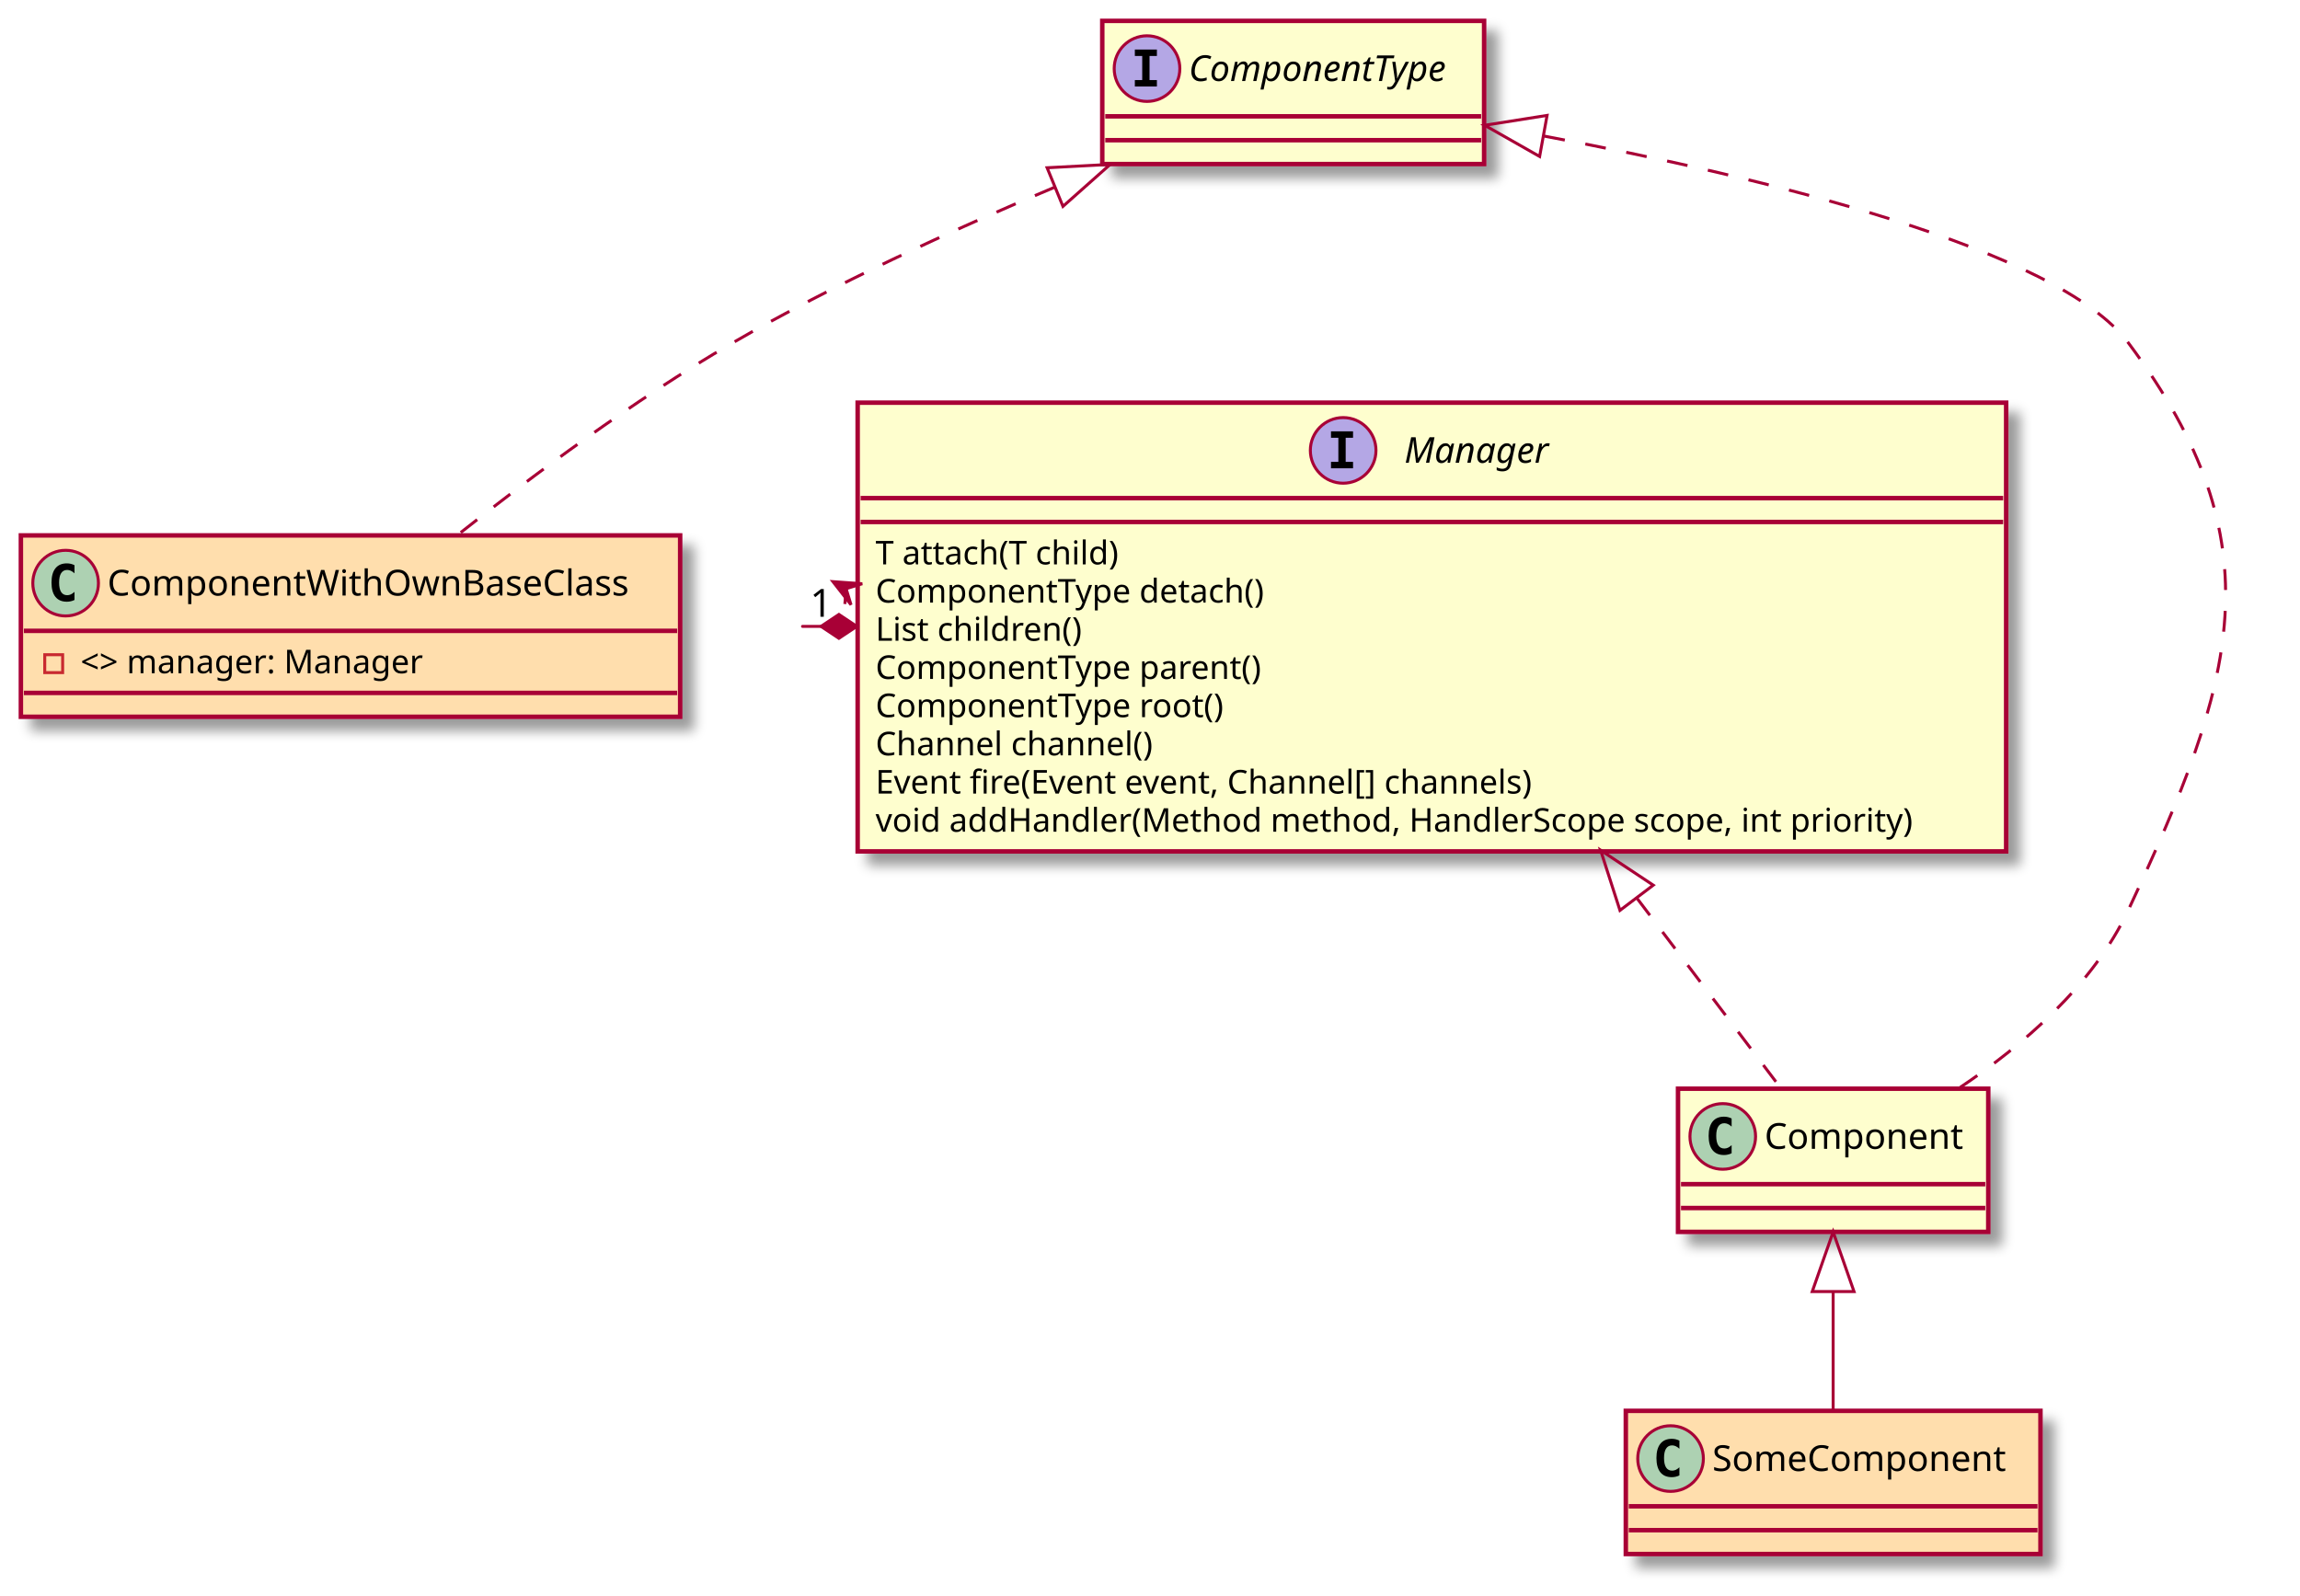
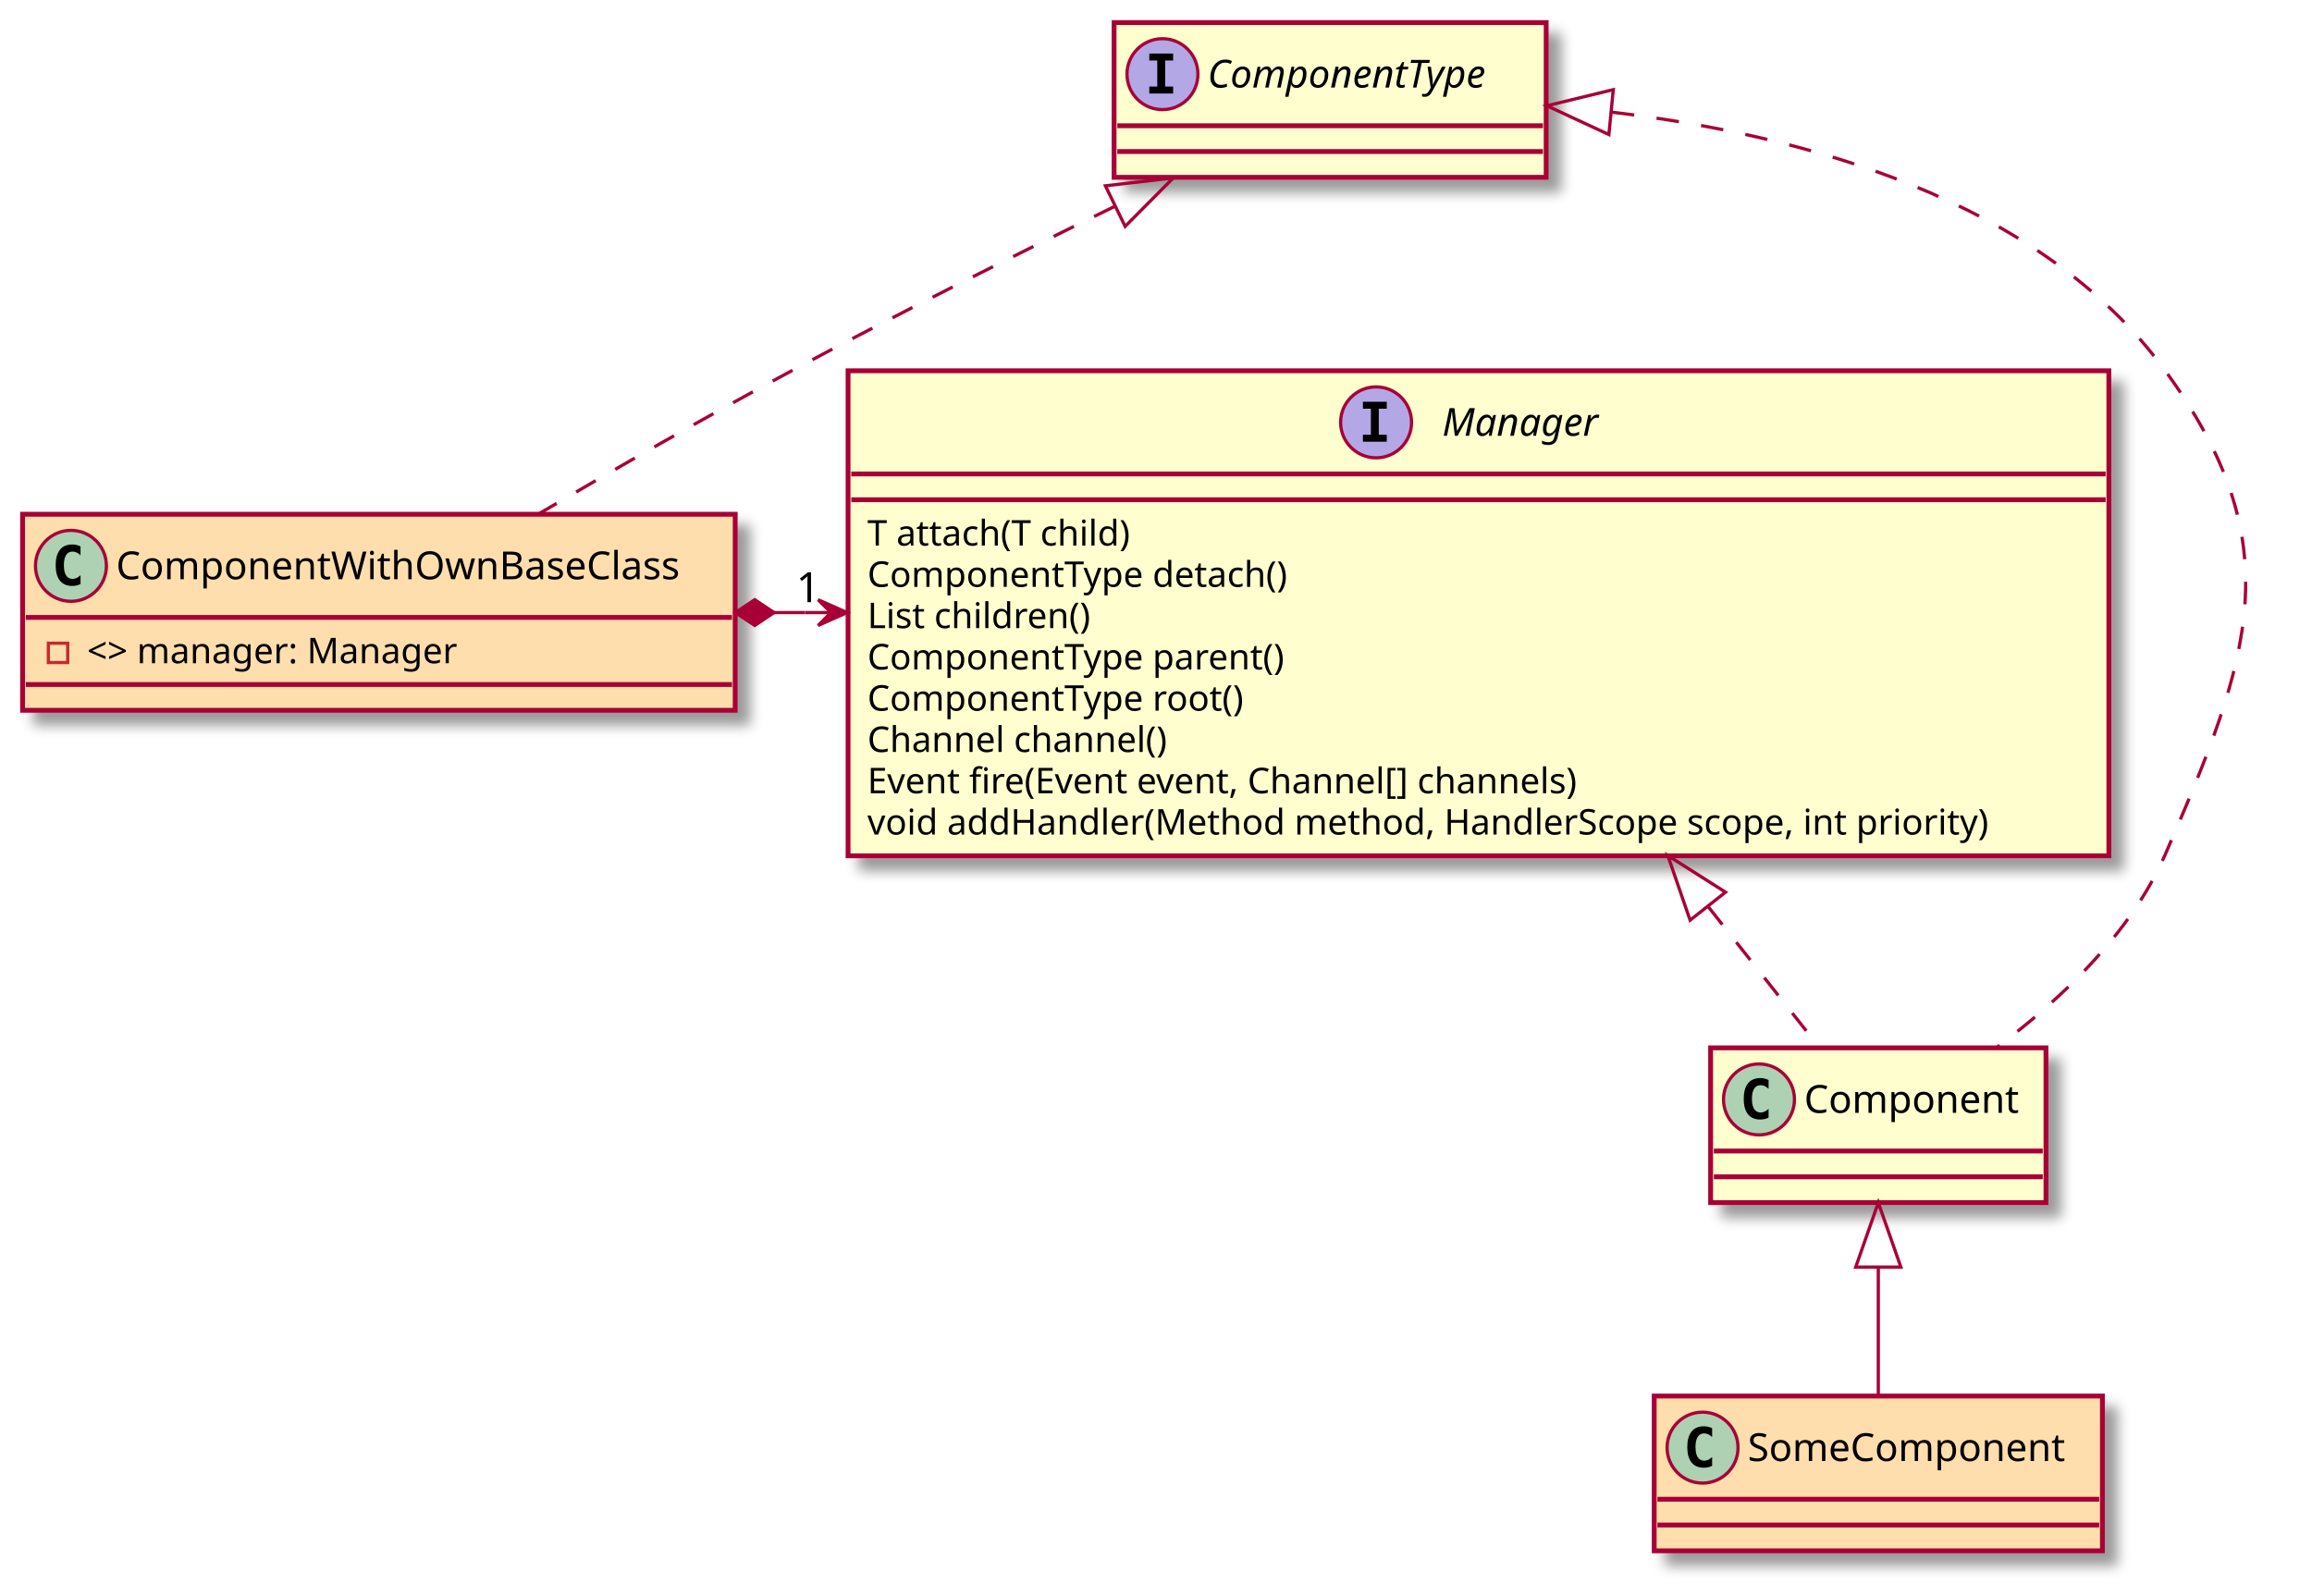
- <svg xmlns="http://www.w3.org/2000/svg" contentScriptType="application/ecmascript" contentStyleType="text/css" height="535px" preserveAspectRatio="none" style="width:771px;height:535px;background:#FFFFFF;" version="1.1" viewBox="0 0 771 535" width="771px" zoomAndPan="magnify">
+ <svg xmlns="http://www.w3.org/2000/svg" contentScriptType="application/ecmascript" contentStyleType="text/css" height="495px" preserveAspectRatio="none" style="width:717px;height:495px;background:#FFFFFF;" version="1.1" viewBox="0 0 717 495" width="717px" zoomAndPan="magnify">
  <defs>
    <filter height="300%" id="fooq7eku6rafo" width="300%" x="-1" y="-1">
      <feGaussianBlur result="blurOut" stdDeviation="2.0" />
      <feColorMatrix in="blurOut" result="blurOut2" type="matrix" values="0 0 0 0 0 0 0 0 0 0 0 0 0 0 0 0 0 0 .4 0" />
      <feOffset dx="4.0" dy="4.0" in="blurOut2" result="blurOut3" />
      <feBlend in="SourceGraphic" in2="blurOut3" mode="normal" />
    </filter>
  </defs>
  <g>
-     <rect codeLine="1" fill="#FEFECE" filter="url(#fooq7eku6rafo)" height="150.438" id="Manager" style="stroke:#A80036;stroke-width:1.5;" width="385" x="287.5" y="135" />
-     <ellipse cx="450.25" cy="151" fill="#B4A7E5" rx="11" ry="11" style="stroke:#A80036;stroke-width:1.0;" />
-     <path d="M446.172,146.766 L446.172,144.609 L453.562,144.609 L453.562,146.766 L451.094,146.766 L451.094,154.844 L453.562,154.844 L453.562,157 L446.172,157 L446.172,154.844 L448.641,154.844 L448.641,146.766 L446.172,146.766 Z " fill="#000000" />
-     <text fill="#000000" font-family="sans-serif" font-size="12" font-style="italic" lengthAdjust="spacing" textLength="51" x="470.75" y="155.154">Manager</text>
-     <line style="stroke:#A80036;stroke-width:1.5;" x1="288.5" x2="671.5" y1="167" y2="167" />
-     <line style="stroke:#A80036;stroke-width:1.5;" x1="288.5" x2="671.5" y1="175" y2="175" />
-     <text fill="#000000" font-family="sans-serif" font-size="11" lengthAdjust="spacing" textLength="89" x="293.5" y="189.21">T attach(T child)</text>
-     <text fill="#000000" font-family="sans-serif" font-size="11" lengthAdjust="spacing" textLength="141" x="293.5" y="202.015">ComponentType detach()</text>
-     <text fill="#000000" font-family="sans-serif" font-size="11" lengthAdjust="spacing" textLength="76" x="293.5" y="214.82">List children()</text>
-     <text fill="#000000" font-family="sans-serif" font-size="11" lengthAdjust="spacing" textLength="140" x="293.5" y="227.625">ComponentType parent()</text>
-     <text fill="#000000" font-family="sans-serif" font-size="11" lengthAdjust="spacing" textLength="126" x="293.5" y="240.429">ComponentType root()</text>
-     <text fill="#000000" font-family="sans-serif" font-size="11" lengthAdjust="spacing" textLength="101" x="293.5" y="253.234">Channel channel()</text>
-     <text fill="#000000" font-family="sans-serif" font-size="11" lengthAdjust="spacing" textLength="241" x="293.5" y="266.039">Event fire(Event event, Channel[] channels)</text>
-     <text fill="#000000" font-family="sans-serif" font-size="11" lengthAdjust="spacing" textLength="373" x="293.5" y="278.843">void addHandler(Method method, HandlerScope scope, int priority)</text>
-     <rect codeLine="11" fill="#FEFECE" filter="url(#fooq7eku6rafo)" height="48" id="ComponentType" style="stroke:#A80036;stroke-width:1.5;" width="128" x="369.5" y="7" />
-     <ellipse cx="384.5" cy="23" fill="#B4A7E5" rx="11" ry="11" style="stroke:#A80036;stroke-width:1.0;" />
-     <path d="M380.422,18.766 L380.422,16.609 L387.812,16.609 L387.812,18.766 L385.344,18.766 L385.344,26.844 L387.812,26.844 L387.812,29 L380.422,29 L380.422,26.844 L382.891,26.844 L382.891,18.766 L380.422,18.766 Z " fill="#000000" />
-     <text fill="#000000" font-family="sans-serif" font-size="12" font-style="italic" lengthAdjust="spacing" textLength="96" x="398.5" y="27.154">ComponentType</text>
-     <line style="stroke:#A80036;stroke-width:1.5;" x1="370.5" x2="496.5" y1="39" y2="39" />
-     <line style="stroke:#A80036;stroke-width:1.5;" x1="370.5" x2="496.5" y1="47" y2="47" />
-     <rect codeLine="12" fill="#FFDEAD" filter="url(#fooq7eku6rafo)" height="60.805" id="ComponentWithOwnBaseClass" style="stroke:#A80036;stroke-width:1.5;" width="221" x="7" y="179.5" />
-     <ellipse cx="22" cy="195.5" fill="#ADD1B2" rx="11" ry="11" style="stroke:#A80036;stroke-width:1.0;" />
-     <path d="M24.969,201.141 Q24.391,201.438 23.75,201.578 Q23.109,201.734 22.406,201.734 Q19.906,201.734 18.578,200.094 Q17.266,198.438 17.266,195.312 Q17.266,192.188 18.578,190.531 Q19.906,188.875 22.406,188.875 Q23.109,188.875 23.75,189.031 Q24.406,189.188 24.969,189.484 L24.969,192.203 Q24.344,191.625 23.75,191.359 Q23.156,191.078 22.531,191.078 Q21.188,191.078 20.5,192.156 Q19.812,193.219 19.812,195.312 Q19.812,197.406 20.5,198.484 Q21.188,199.547 22.531,199.547 Q23.156,199.547 23.75,199.281 Q24.344,199 24.969,198.422 L24.969,201.141 Z " fill="#000000" />
-     <text fill="#000000" font-family="sans-serif" font-size="12" lengthAdjust="spacing" textLength="189" x="36" y="199.654">ComponentWithOwnBaseClass</text>
-     <line style="stroke:#A80036;stroke-width:1.5;" x1="8" x2="227" y1="211.5" y2="211.5" />
-     <rect fill="none" height="6" style="stroke:#C82930;stroke-width:1.0;" width="6" x="15" y="219.5" />
-     <text fill="#000000" font-family="sans-serif" font-size="11" lengthAdjust="spacing" textLength="128" x="27" y="225.71">&lt;&gt; manager: Manager</text>
-     <line style="stroke:#A80036;stroke-width:1.5;" x1="8" x2="227" y1="232.305" y2="232.305" />
-     <rect codeLine="15" fill="#FFDEAD" filter="url(#fooq7eku6rafo)" height="48" id="SomeComponent" style="stroke:#A80036;stroke-width:1.5;" width="139" x="545" y="473" />
-     <ellipse cx="560" cy="489" fill="#ADD1B2" rx="11" ry="11" style="stroke:#A80036;stroke-width:1.0;" />
-     <path d="M562.969,494.641 Q562.391,494.938 561.75,495.078 Q561.109,495.234 560.406,495.234 Q557.906,495.234 556.578,493.594 Q555.266,491.938 555.266,488.812 Q555.266,485.688 556.578,484.031 Q557.906,482.375 560.406,482.375 Q561.109,482.375 561.75,482.531 Q562.406,482.688 562.969,482.984 L562.969,485.703 Q562.344,485.125 561.75,484.859 Q561.156,484.578 560.531,484.578 Q559.188,484.578 558.5,485.656 Q557.812,486.719 557.812,488.812 Q557.812,490.906 558.5,491.984 Q559.188,493.047 560.531,493.047 Q561.156,493.047 561.75,492.781 Q562.344,492.5 562.969,491.922 L562.969,494.641 Z " fill="#000000" />
-     <text fill="#000000" font-family="sans-serif" font-size="12" lengthAdjust="spacing" textLength="107" x="574" y="493.154">SomeComponent</text>
-     <line style="stroke:#A80036;stroke-width:1.5;" x1="546" x2="683" y1="505" y2="505" />
-     <line style="stroke:#A80036;stroke-width:1.5;" x1="546" x2="683" y1="513" y2="513" />
-     <rect fill="#FEFECE" filter="url(#fooq7eku6rafo)" height="48" id="Component" style="stroke:#A80036;stroke-width:1.5;" width="104" x="562.5" y="365" />
-     <ellipse cx="577.5" cy="381" fill="#ADD1B2" rx="11" ry="11" style="stroke:#A80036;stroke-width:1.0;" />
-     <path d="M580.469,386.641 Q579.891,386.938 579.25,387.078 Q578.609,387.234 577.906,387.234 Q575.406,387.234 574.078,385.594 Q572.766,383.938 572.766,380.812 Q572.766,377.688 574.078,376.031 Q575.406,374.375 577.906,374.375 Q578.609,374.375 579.25,374.531 Q579.906,374.688 580.469,374.984 L580.469,377.703 Q579.844,377.125 579.25,376.859 Q578.656,376.578 578.031,376.578 Q576.688,376.578 576,377.656 Q575.312,378.719 575.312,380.812 Q575.312,382.906 576,383.984 Q576.688,385.047 578.031,385.047 Q578.656,385.047 579.25,384.781 Q579.844,384.5 580.469,383.922 L580.469,386.641 Z " fill="#000000" />
-     <text fill="#000000" font-family="sans-serif" font-size="12" lengthAdjust="spacing" textLength="72" x="591.5" y="385.154">Component</text>
-     <line style="stroke:#A80036;stroke-width:1.5;" x1="563.5" x2="665.5" y1="397" y2="397" />
-     <line style="stroke:#A80036;stroke-width:1.5;" x1="563.5" x2="665.5" y1="405" y2="405" />
-     <path codeLine="17" d="M275.22,210 C275.22,210 260.21,210 276.84,210 " fill="none" id="ComponentWithOwnBaseClass-Manager" style="stroke:#A80036;stroke-width:1.0;" />
-     <polygon fill="#A80036" points="279.22,195,285.279,202.765,283.632,197.353,289.043,195.706,279.22,195" style="stroke:#A80036;stroke-width:1.0;" />
-     <line style="stroke:#A80036;stroke-width:1.0;" x1="283.632" x2="283.22" y1="197.353" y2="202.5" />
-     <polygon fill="#A80036" points="287.22,210,281.22,206,275.22,210,281.22,214,287.22,210" style="stroke:#A80036;stroke-width:1.0;" />
-     <text fill="#000000" font-family="sans-serif" font-size="13" lengthAdjust="spacing" textLength="8" x="271.533" y="206.768">1</text>
-     <path codeLine="18" d="M548.84,301.27 C566.65,324.79 584.33,348.15 596.85,364.68 " fill="none" id="Manager-backto-Component" style="stroke:#A80036;stroke-width:1.0;stroke-dasharray:7.0,7.0;" />
-     <polygon fill="none" points="543.04,305.21,536.55,285.04,554.2,296.76,543.04,305.21" style="stroke:#A80036;stroke-width:1.0;" />
-     <path codeLine="19" d="M517.68,45.63 C591.23,59.47 689.86,83.34 713.5,115 C764.02,182.67 749.2,228.47 713.5,305 C701.69,330.31 677.96,350.63 656.68,364.83 " fill="none" id="ComponentType-backto-Component" style="stroke:#A80036;stroke-width:1.0;stroke-dasharray:7.0,7.0;" />
-     <polygon fill="none" points="516.11,52.46,497.68,42,518.61,38.69,516.11,52.46" style="stroke:#A80036;stroke-width:1.0;" />
-     <path codeLine="20" d="M614.5,433.02 C614.5,446.58 614.5,461.04 614.5,472.68 " fill="none" id="Component-backto-SomeComponent" style="stroke:#A80036;stroke-width:1.0;" />
-     <polygon fill="none" points="607.5,433,614.5,413,621.5,433,607.5,433" style="stroke:#A80036;stroke-width:1.0;" />
-     <path codeLine="21" d="M353.36,62.85 C319.27,77.11 279.6,95.26 245.5,115 C212.69,133.99 178.2,159.7 153.3,179.43 " fill="none" id="ComponentType-backto-ComponentWithOwnBaseClass" style="stroke:#A80036;stroke-width:1.0;stroke-dasharray:7.0,7.0;" />
-     <polygon fill="none" points="351.01,56.24,372.17,55.12,356.32,69.19,351.01,56.24" style="stroke:#A80036;stroke-width:1.0;" />
+     <rect codeLine="1" fill="#FEFECE" filter="url(#fooq7eku6rafo)" height="150.438" id="Manager" style="stroke:#A80036;stroke-width:1.5;" width="391" x="263" y="115" />
+     <ellipse cx="426.75" cy="131" fill="#B4A7E5" rx="11" ry="11" style="stroke:#A80036;stroke-width:1.0;" />
+     <path d="M422.672,126.766 L422.672,124.609 L430.062,124.609 L430.062,126.766 L427.594,126.766 L427.594,134.844 L430.062,134.844 L430.062,137 L422.672,137 L422.672,134.844 L425.141,134.844 L425.141,126.766 L422.672,126.766 Z " fill="#000000" />
+     <text fill="#000000" font-family="sans-serif" font-size="12" font-style="italic" lengthAdjust="spacing" textLength="55" x="447.25" y="135.154">Manager</text>
+     <line style="stroke:#A80036;stroke-width:1.5;" x1="264" x2="653" y1="147" y2="147" />
+     <line style="stroke:#A80036;stroke-width:1.5;" x1="264" x2="653" y1="155" y2="155" />
+     <text fill="#000000" font-family="sans-serif" font-size="11" lengthAdjust="spacing" textLength="91" x="269" y="169.21">T attach(T child)</text>
+     <text fill="#000000" font-family="sans-serif" font-size="11" lengthAdjust="spacing" textLength="142" x="269" y="182.015">ComponentType detach()</text>
+     <text fill="#000000" font-family="sans-serif" font-size="11" lengthAdjust="spacing" textLength="77" x="269" y="194.82">List children()</text>
+     <text fill="#000000" font-family="sans-serif" font-size="11" lengthAdjust="spacing" textLength="141" x="269" y="207.625">ComponentType parent()</text>
+     <text fill="#000000" font-family="sans-serif" font-size="11" lengthAdjust="spacing" textLength="127" x="269" y="220.429">ComponentType root()</text>
+     <text fill="#000000" font-family="sans-serif" font-size="11" lengthAdjust="spacing" textLength="102" x="269" y="233.234">Channel channel()</text>
+     <text fill="#000000" font-family="sans-serif" font-size="11" lengthAdjust="spacing" textLength="245" x="269" y="246.039">Event fire(Event event, Channel[] channels)</text>
+     <text fill="#000000" font-family="sans-serif" font-size="11" lengthAdjust="spacing" textLength="379" x="269" y="258.843">void addHandler(Method method, HandlerScope scope, int priority)</text>
+     <rect codeLine="11" fill="#FEFECE" filter="url(#fooq7eku6rafo)" height="48" id="ComponentType" style="stroke:#A80036;stroke-width:1.5;" width="134" x="345.5" y="7" />
+     <ellipse cx="360.5" cy="23" fill="#B4A7E5" rx="11" ry="11" style="stroke:#A80036;stroke-width:1.0;" />
+     <path d="M356.422,18.766 L356.422,16.609 L363.812,16.609 L363.812,18.766 L361.344,18.766 L361.344,26.844 L363.812,26.844 L363.812,29 L356.422,29 L356.422,26.844 L358.891,26.844 L358.891,18.766 L356.422,18.766 Z " fill="#000000" />
+     <text fill="#000000" font-family="sans-serif" font-size="12" font-style="italic" lengthAdjust="spacing" textLength="102" x="374.5" y="27.154">ComponentType</text>
+     <line style="stroke:#A80036;stroke-width:1.5;" x1="346.5" x2="478.5" y1="39" y2="39" />
+     <line style="stroke:#A80036;stroke-width:1.5;" x1="346.5" x2="478.5" y1="47" y2="47" />
+     <rect codeLine="12" fill="#FFDEAD" filter="url(#fooq7eku6rafo)" height="60.805" id="ComponentWithOwnBaseClass" style="stroke:#A80036;stroke-width:1.5;" width="221" x="7" y="159.5" />
+     <ellipse cx="22" cy="175.5" fill="#ADD1B2" rx="11" ry="11" style="stroke:#A80036;stroke-width:1.0;" />
+     <path d="M24.969,181.141 Q24.391,181.438 23.75,181.578 Q23.109,181.734 22.406,181.734 Q19.906,181.734 18.578,180.094 Q17.266,178.438 17.266,175.312 Q17.266,172.188 18.578,170.531 Q19.906,168.875 22.406,168.875 Q23.109,168.875 23.75,169.031 Q24.406,169.188 24.969,169.484 L24.969,172.203 Q24.344,171.625 23.75,171.359 Q23.156,171.078 22.531,171.078 Q21.188,171.078 20.5,172.156 Q19.812,173.219 19.812,175.312 Q19.812,177.406 20.5,178.484 Q21.188,179.547 22.531,179.547 Q23.156,179.547 23.75,179.281 Q24.344,179 24.969,178.422 L24.969,181.141 Z " fill="#000000" />
+     <text fill="#000000" font-family="sans-serif" font-size="12" lengthAdjust="spacing" textLength="189" x="36" y="179.654">ComponentWithOwnBaseClass</text>
+     <line style="stroke:#A80036;stroke-width:1.5;" x1="8" x2="227" y1="191.5" y2="191.5" />
+     <rect fill="none" height="6" style="stroke:#C82930;stroke-width:1.0;" width="6" x="15" y="199.5" />
+     <text fill="#000000" font-family="sans-serif" font-size="11" lengthAdjust="spacing" textLength="130" x="27" y="205.71">&lt;&gt; manager: Manager</text>
+     <line style="stroke:#A80036;stroke-width:1.5;" x1="8" x2="227" y1="212.305" y2="212.305" />
+     <rect codeLine="15" fill="#FFDEAD" filter="url(#fooq7eku6rafo)" height="48" id="SomeComponent" style="stroke:#A80036;stroke-width:1.5;" width="139" x="513" y="433" />
+     <ellipse cx="528" cy="449" fill="#ADD1B2" rx="11" ry="11" style="stroke:#A80036;stroke-width:1.0;" />
+     <path d="M530.969,454.641 Q530.391,454.938 529.75,455.078 Q529.109,455.234 528.406,455.234 Q525.906,455.234 524.578,453.594 Q523.266,451.938 523.266,448.812 Q523.266,445.688 524.578,444.031 Q525.906,442.375 528.406,442.375 Q529.109,442.375 529.75,442.531 Q530.406,442.688 530.969,442.984 L530.969,445.703 Q530.344,445.125 529.75,444.859 Q529.156,444.578 528.531,444.578 Q527.188,444.578 526.5,445.656 Q525.812,446.719 525.812,448.812 Q525.812,450.906 526.5,451.984 Q527.188,453.047 528.531,453.047 Q529.156,453.047 529.75,452.781 Q530.344,452.5 530.969,451.922 L530.969,454.641 Z " fill="#000000" />
+     <text fill="#000000" font-family="sans-serif" font-size="12" lengthAdjust="spacing" textLength="107" x="542" y="453.154">SomeComponent</text>
+     <line style="stroke:#A80036;stroke-width:1.5;" x1="514" x2="651" y1="465" y2="465" />
+     <line style="stroke:#A80036;stroke-width:1.5;" x1="514" x2="651" y1="473" y2="473" />
+     <rect fill="#FEFECE" filter="url(#fooq7eku6rafo)" height="48" id="Component" style="stroke:#A80036;stroke-width:1.5;" width="104" x="530.5" y="325" />
+     <ellipse cx="545.5" cy="341" fill="#ADD1B2" rx="11" ry="11" style="stroke:#A80036;stroke-width:1.0;" />
+     <path d="M548.469,346.641 Q547.891,346.938 547.25,347.078 Q546.609,347.234 545.906,347.234 Q543.406,347.234 542.078,345.594 Q540.766,343.938 540.766,340.812 Q540.766,337.688 542.078,336.031 Q543.406,334.375 545.906,334.375 Q546.609,334.375 547.25,334.531 Q547.906,334.688 548.469,334.984 L548.469,337.703 Q547.844,337.125 547.25,336.859 Q546.656,336.578 546.031,336.578 Q544.688,336.578 544,337.656 Q543.312,338.719 543.312,340.812 Q543.312,342.906 544,343.984 Q544.688,345.047 546.031,345.047 Q546.656,345.047 547.25,344.781 Q547.844,344.5 548.469,343.922 L548.469,346.641 Z " fill="#000000" />
+     <text fill="#000000" font-family="sans-serif" font-size="12" lengthAdjust="spacing" textLength="72" x="559.5" y="345.154">Component</text>
+     <line style="stroke:#A80036;stroke-width:1.5;" x1="531.5" x2="633.5" y1="357" y2="357" />
+     <line style="stroke:#A80036;stroke-width:1.5;" x1="531.5" x2="633.5" y1="365" y2="365" />
+     <path codeLine="17" d="M240.06,190 C240.06,190 246.9,190 249.68,190 " fill="none" id="ComponentWithOwnBaseClass-Manager" style="stroke:#A80036;stroke-width:1.0;" />
+     <polygon fill="#A80036" points="262.71,190,253.71,186,257.71,190,253.71,194,262.71,190" style="stroke:#A80036;stroke-width:1.0;" />
+     <line style="stroke:#A80036;stroke-width:1.0;" x1="257.71" x2="249.71" y1="190" y2="190" />
+     <polygon fill="#A80036" points="228.06,190,234.06,194,240.06,190,234.06,186,228.06,190" style="stroke:#A80036;stroke-width:1.0;" />
+     <text fill="#000000" font-family="sans-serif" font-size="13" lengthAdjust="spacing" textLength="8" x="246.906" y="186.768">1</text>
+     <path codeLine="18" d="M529.79,281.26 C542.51,297.37 554.7,312.8 564.14,324.76 " fill="none" id="Manager-backto-Component" style="stroke:#A80036;stroke-width:1.0;stroke-dasharray:7.0,7.0;" />
+     <polygon fill="none" points="524.13,285.4,517.23,265.36,535.12,276.72,524.13,285.4" style="stroke:#A80036;stroke-width:1.0;" />
+     <path codeLine="19" d="M499.85,34.79 C558.74,41.78 632.54,61.6 671.5,115 C710.79,168.86 698.08,203.86 671.5,265 C660.8,289.61 638.81,310.23 619.37,324.76 " fill="none" id="ComponentType-backto-Component" style="stroke:#A80036;stroke-width:1.0;stroke-dasharray:7.0,7.0;" />
+     <polygon fill="none" points="498.95,41.73,479.72,32.81,500.31,27.8,498.95,41.73" style="stroke:#A80036;stroke-width:1.0;" />
+     <path codeLine="20" d="M582.5,393.02 C582.5,406.58 582.5,421.04 582.5,432.68 " fill="none" id="Component-backto-SomeComponent" style="stroke:#A80036;stroke-width:1.0;" />
+     <polygon fill="none" points="575.5,393,582.5,373,589.5,393,575.5,393" style="stroke:#A80036;stroke-width:1.0;" />
+     <path codeLine="21" d="M345.6,64.06 C314.87,79.08 278.1,97.5 245.5,115 C219.27,129.08 190.53,145.6 166.94,159.45 " fill="none" id="ComponentType-backto-ComponentWithOwnBaseClass" style="stroke:#A80036;stroke-width:1.0;stroke-dasharray:7.0,7.0;" />
+     <polygon fill="none" points="342.81,57.63,363.86,55.18,348.93,70.22,342.81,57.63" style="stroke:#A80036;stroke-width:1.0;" />
  </g>
</svg>
